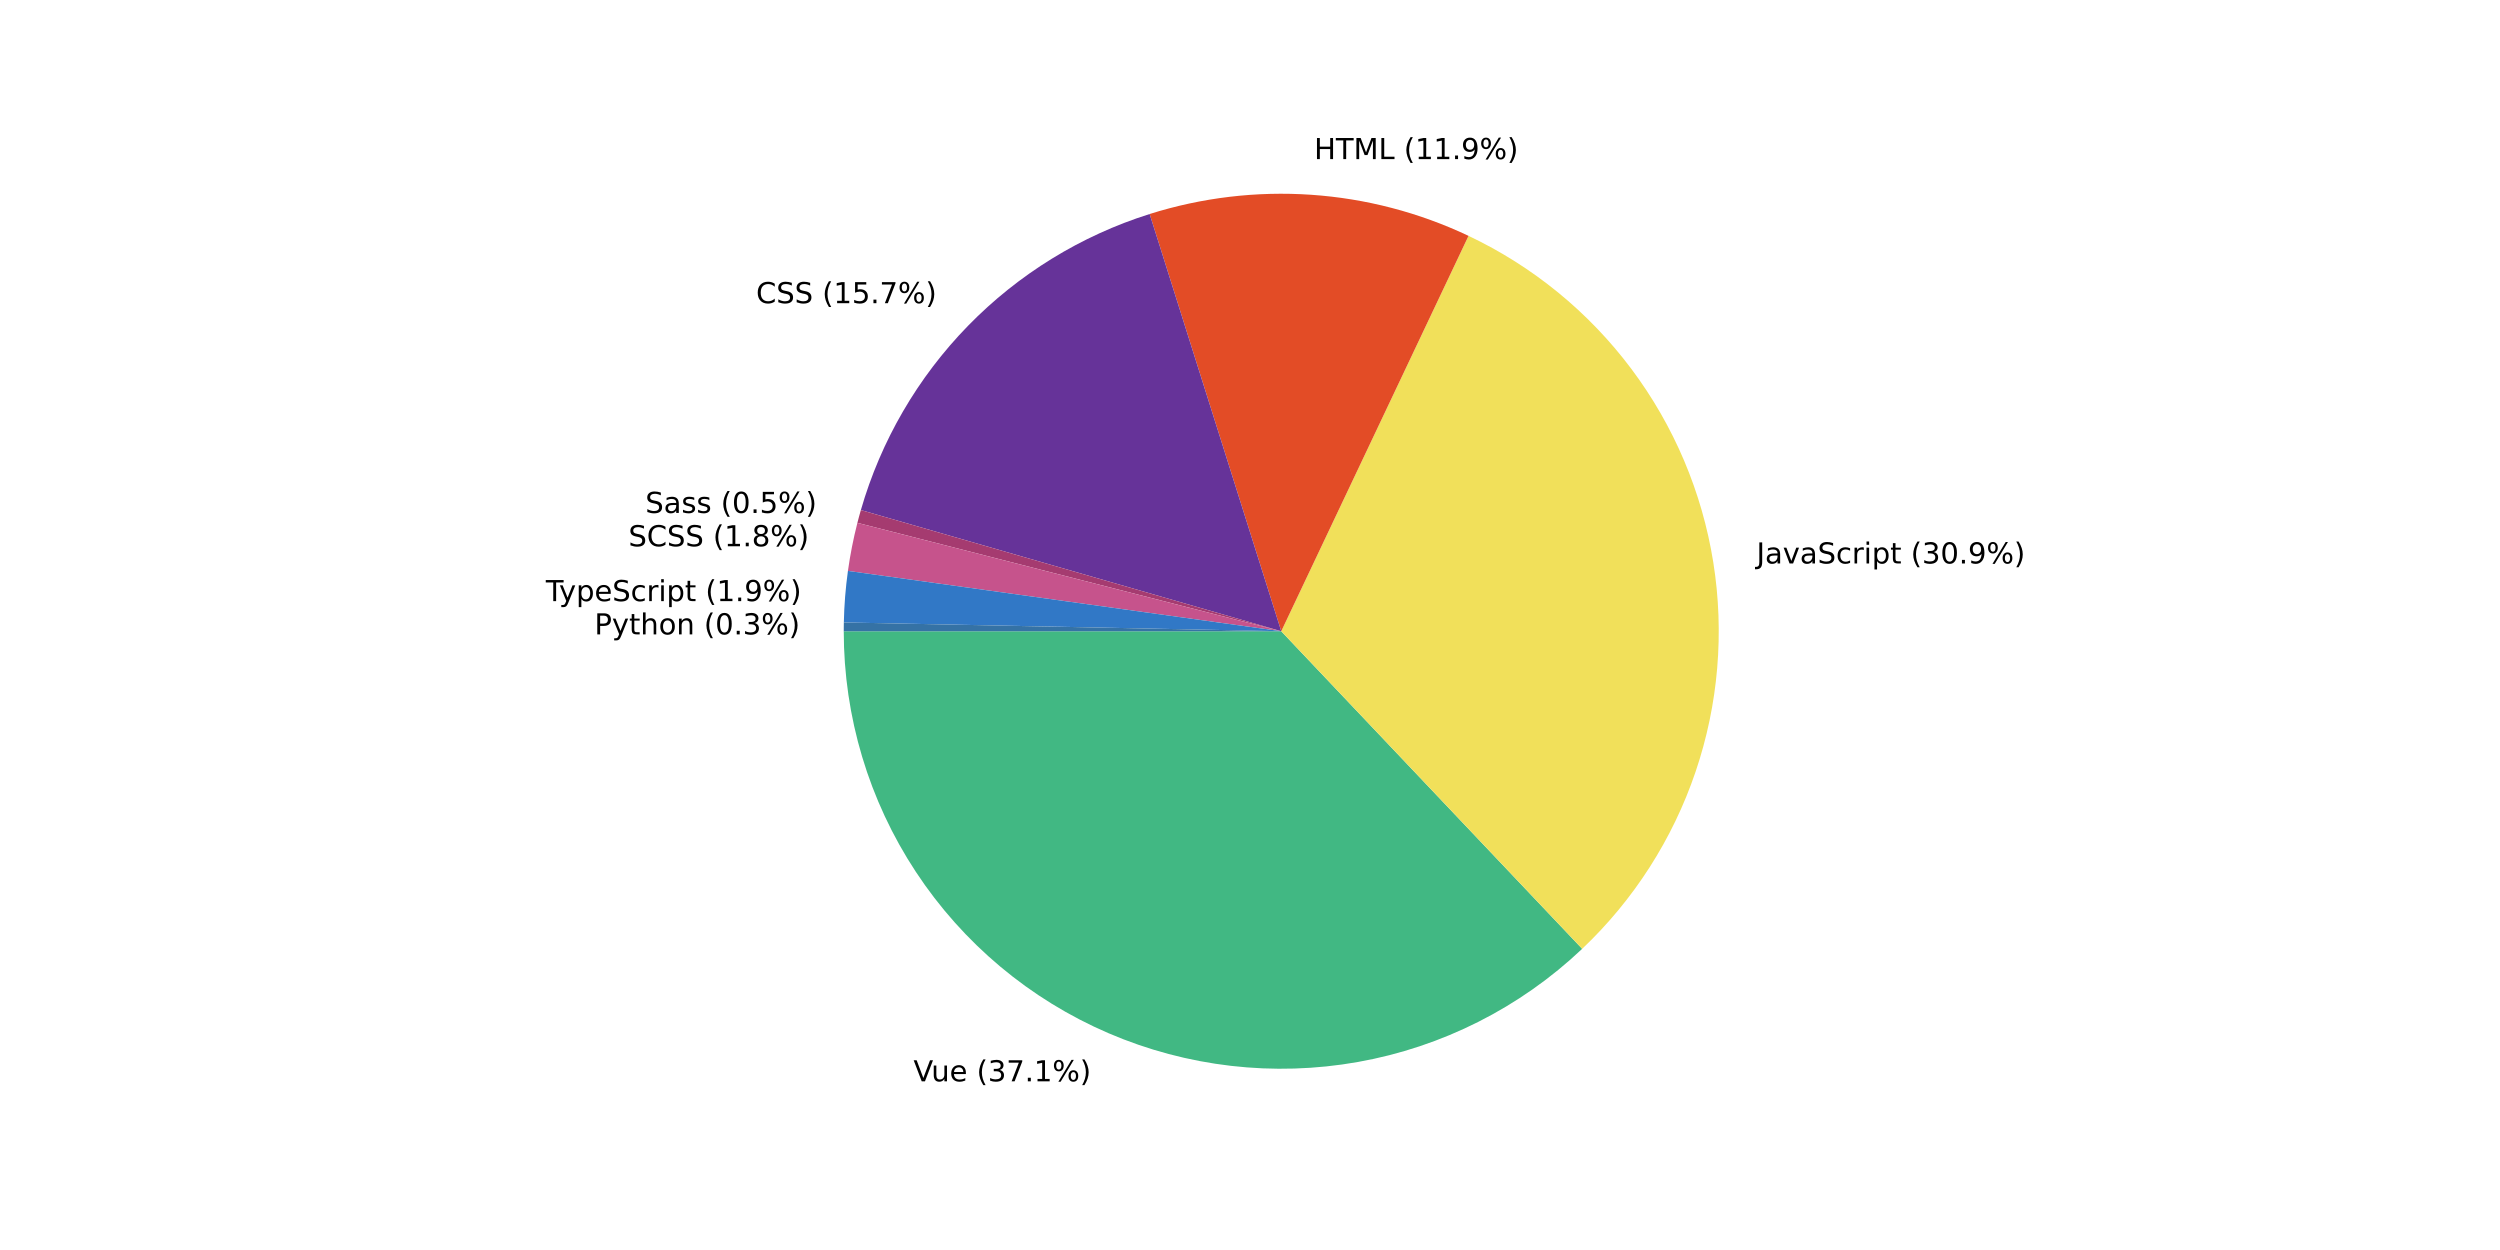
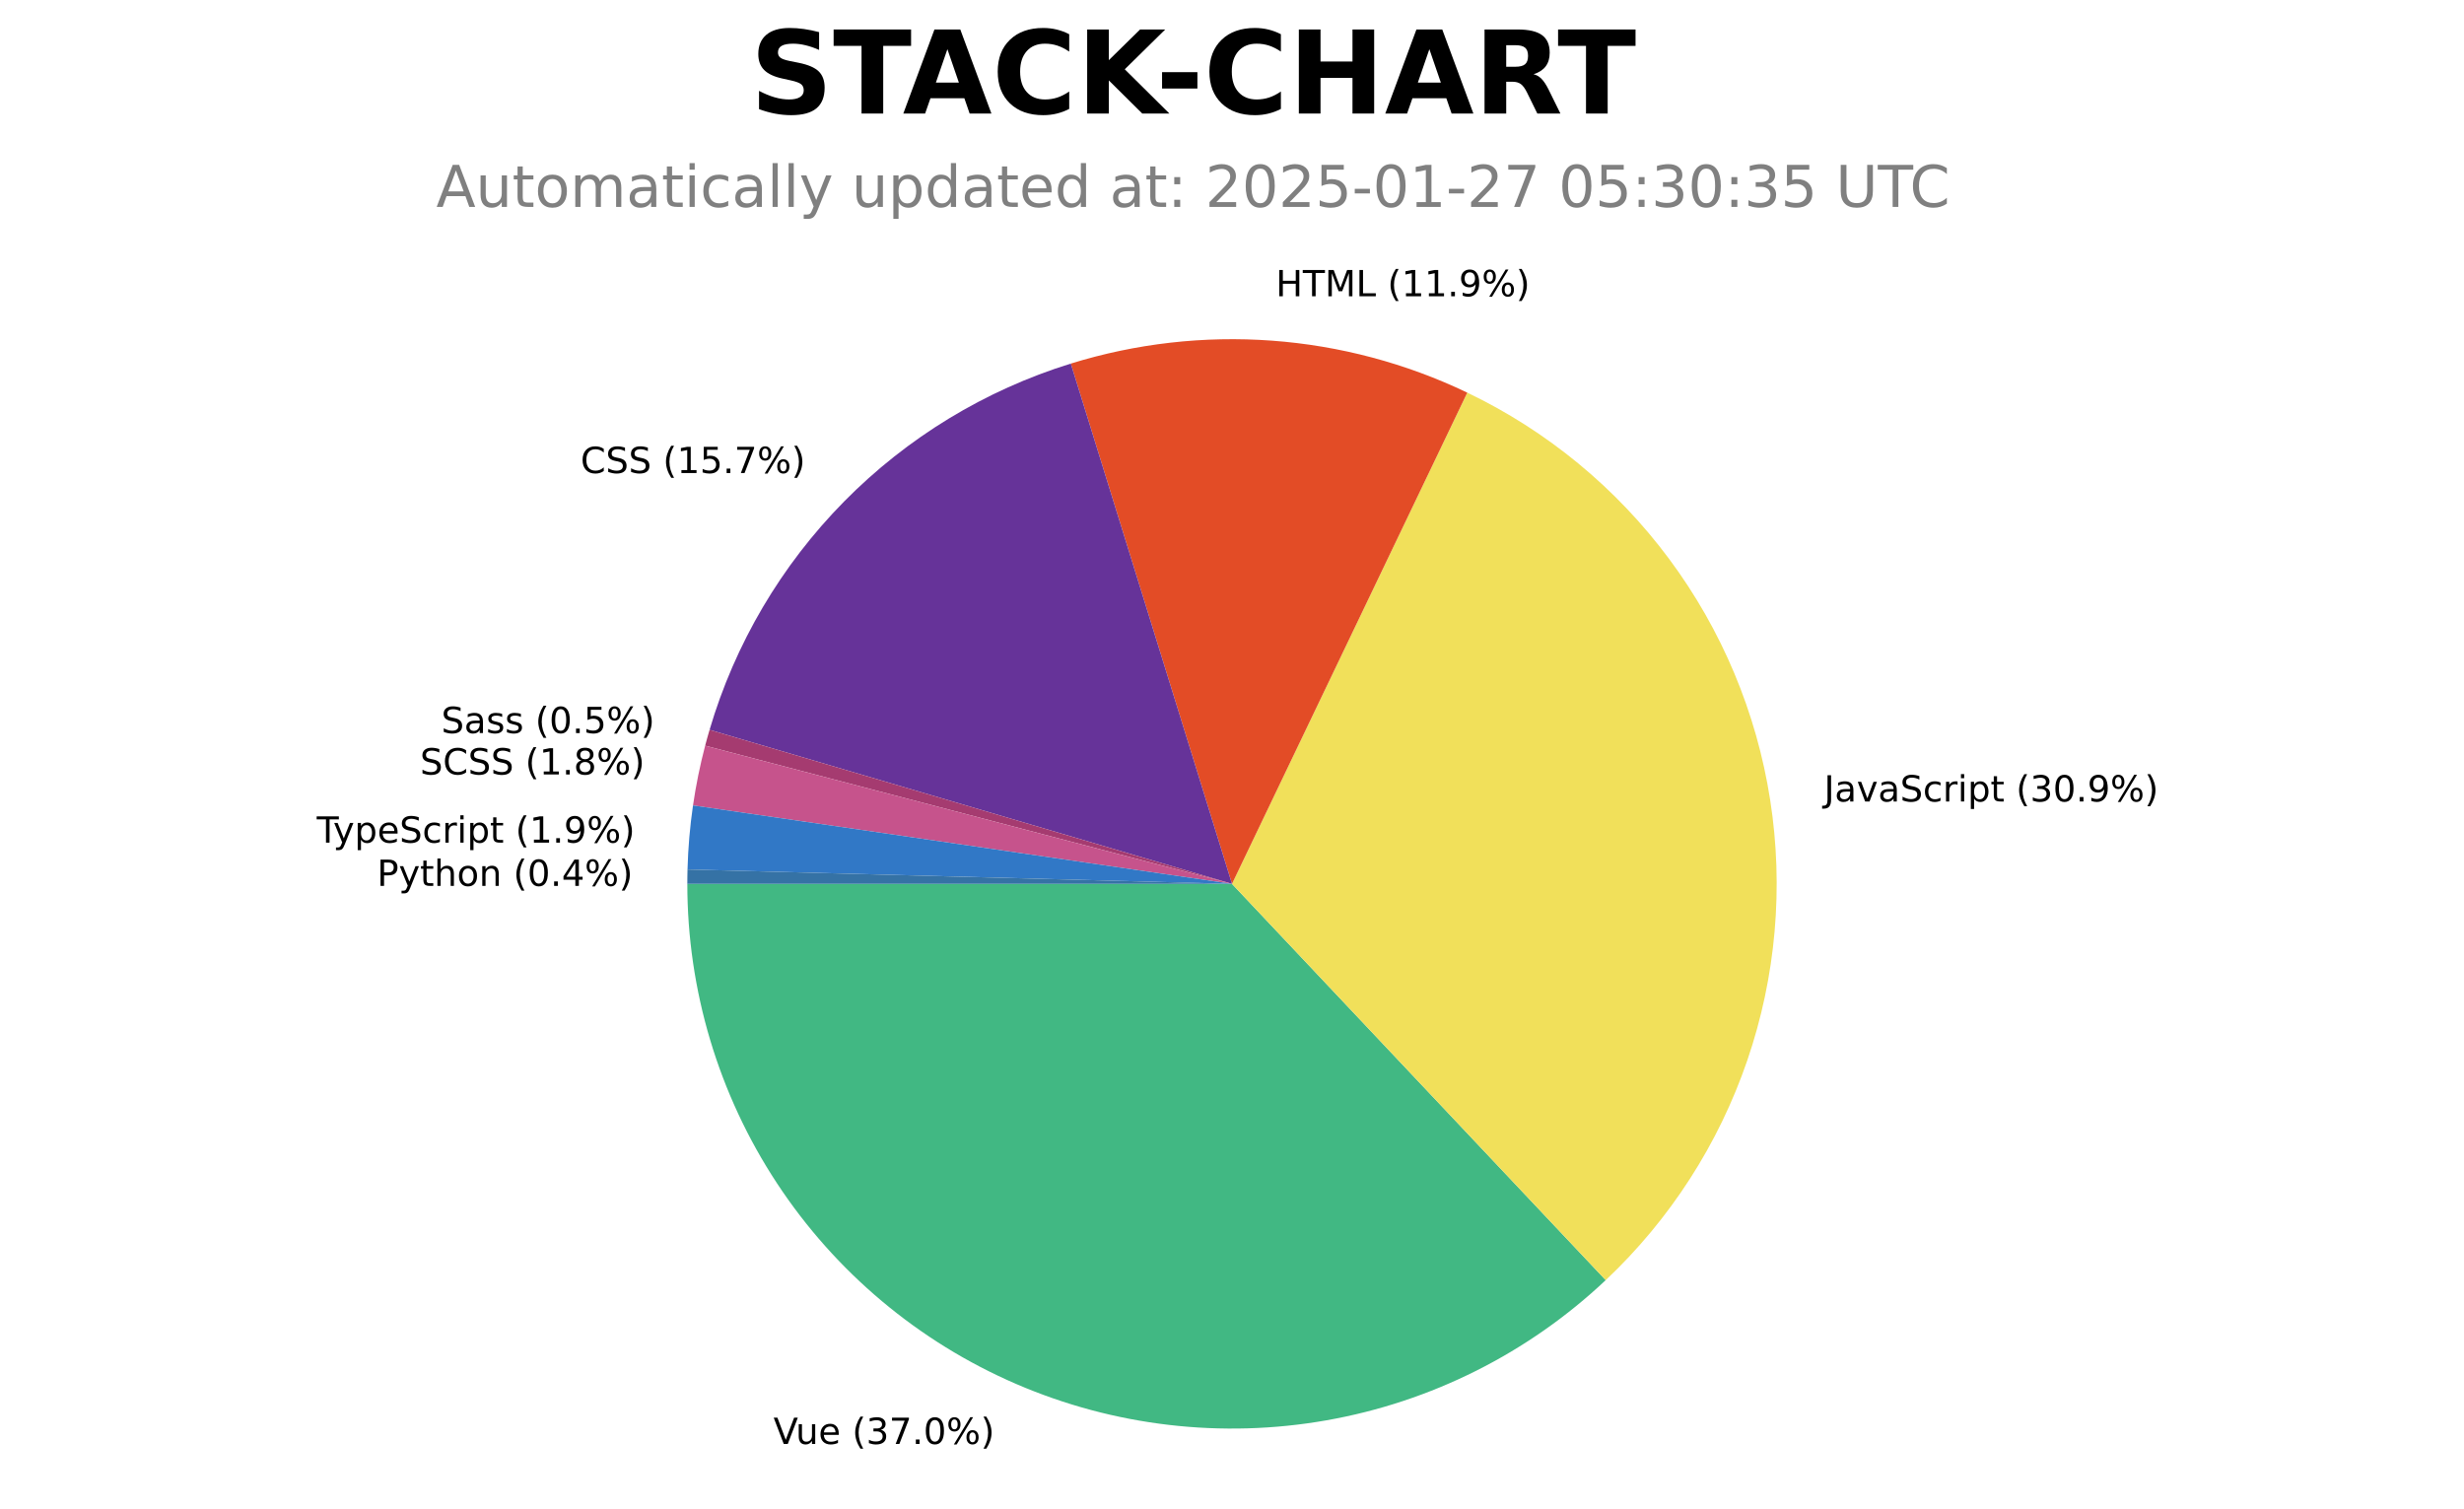
- <svg xmlns="http://www.w3.org/2000/svg" xmlns:xlink="http://www.w3.org/1999/xlink" width="864pt" height="432pt" viewBox="0 0 864 432" version="1.1">
+ <svg xmlns="http://www.w3.org/2000/svg" xmlns:xlink="http://www.w3.org/1999/xlink" width="684pt" height="418.875pt" viewBox="0 0 684 418.875" version="1.1">
  <defs>
    <style type="text/css">*{stroke-linejoin: round; stroke-linecap: butt}</style>
  </defs>
  <g id="figure_1">
    <g id="patch_1">
-       <path d="M 0 432  L 864 432  L 864 0  L 0 0  z " style="fill: #ffffff" />
+       <path d="M 0 418.875  L 684 418.875  L 684 0  L 0 0  z " style="fill: #ffffff" />
    </g>
    <g id="axes_1">
      <g id="patch_2">
-         <path d="M 291.6 218.16  C 291.6 247.715 300.265 276.631 316.52 301.315  C 332.774 325.999 355.914 345.384 383.065 357.06  C 410.215 368.736 440.202 372.2 469.3 367.02  C 498.397 361.84 525.347 348.241 546.8 327.912  L 442.8 218.16  z " style="fill: #41b883" />
+         <path d="M 190.8 245.355  C 190.8 274.88 199.448 303.768 215.671 328.436  C 231.893 353.104 254.992 372.488 282.101 384.184  C 309.209 395.881 339.16 399.385 368.236 394.262  C 397.313 389.139 424.262 375.61 445.741 355.352  L 342 245.355  z " style="fill: #41b883" />
      </g>
      <g id="patch_3">
-         <path d="M 546.8 327.912  C 564.637 311.01 578.087 290.012 585.983 266.742  C 593.878 243.473 595.983 218.625 592.115 194.359  C 588.247 170.092 578.521 147.131 563.782 127.469  C 549.043 107.807 529.731 92.032 507.523 81.513  L 442.8 218.16  z " style="fill: #f1e05a" />
+         <path d="M 445.741 355.352  C 463.599 338.51 477.09 317.569 485.044 294.346  C 492.997 271.122 495.177 246.308 491.394 222.053  C 487.611 197.799 477.977 174.827 463.329 155.129  C 448.681 135.431 429.453 119.593 407.314 108.99  L 342 245.355  z " style="fill: #f1e05a" />
      </g>
      <g id="patch_4">
-         <path d="M 507.523 81.513  C 490.44 73.422 471.991 68.605 453.133 67.313  C 434.275 66.022 415.341 68.278 397.314 73.964  L 442.8 218.16  z " style="fill: #e34c26" />
+         <path d="M 407.314 108.99  C 390.284 100.833 371.875 95.938 353.043 94.559  C 334.211 93.18 315.285 95.341 297.249 100.929  L 342 245.355  z " style="fill: #e34c26" />
      </g>
      <g id="patch_5">
-         <path d="M 397.314 73.964  C 373.534 81.465 351.974 94.735 334.563 112.585  C 317.151 130.435 304.423 152.319 297.516 176.279  L 442.8 218.16  z " style="fill: #663399" />
+         <path d="M 297.249 100.929  C 273.454 108.302 251.847 121.442 234.354 139.177  C 216.861 156.912 204.019 178.697 196.974 202.591  L 342 245.355  z " style="fill: #663399" />
      </g>
      <g id="patch_6">
-         <path d="M 297.516 176.279  C 297.305 177.012 297.099 177.748 296.898 178.484  C 296.698 179.221 296.503 179.959 296.314 180.699  L 442.8 218.16  z " style="fill: #a53b70" />
+         <path d="M 196.974 202.591  C 196.758 203.322 196.548 204.055 196.343 204.79  C 196.138 205.525 195.939 206.261 195.746 206.998  L 342 245.355  z " style="fill: #a53b70" />
      </g>
      <g id="patch_7">
-         <path d="M 296.314 180.699  C 295.615 183.434 294.992 186.188 294.447 188.958  C 293.901 191.728 293.434 194.513 293.044 197.309  L 442.8 218.16  z " style="fill: #c6538c" />
+         <path d="M 195.746 206.998  C 195.03 209.727 194.391 212.474 193.83 215.238  C 193.268 218.002 192.784 220.781 192.377 223.572  L 342 245.355  z " style="fill: #c6538c" />
      </g>
      <g id="patch_8">
-         <path d="M 293.044 197.309  C 292.634 200.26 292.31 203.223 292.074 206.193  C 291.838 209.164 291.69 212.14 291.63 215.119  L 442.8 218.16  z " style="fill: #3178c6" />
+         <path d="M 192.377 223.572  C 191.948 226.517 191.607 229.475 191.352 232.44  C 191.098 235.406 190.932 238.379 190.853 241.354  L 342 245.355  z " style="fill: #3178c6" />
      </g>
      <g id="patch_9">
-         <path d="M 291.63 215.119  C 291.62 215.626 291.613 216.133 291.608 216.64  C 291.602 217.147 291.6 217.654 291.6 218.16  L 442.8 218.16  z " style="fill: #3572a5" />
+         <path d="M 190.853 241.354  C 190.835 242.021 190.822 242.688 190.813 243.355  C 190.804 244.022 190.8 244.688 190.8 245.355  L 342 245.355  z " style="fill: #3572a5" />
      </g>
      <g id="matplotlib.axis_1" />
      <g id="matplotlib.axis_2" />
      <g id="text_1">
-         <g transform="translate(315.6863 373.7094) scale(0.1 -0.1)">
+         <g transform="translate(214.7059 400.8267) scale(0.1 -0.1)">
          <defs>
            <path id="DejaVuSans-56" d="M 1831 0  L 50 4666  L 709 4666  L 2188 738  L 3669 4666  L 4325 4666  L 2547 0  L 1831 0  z " transform="scale(0.015625)" />
            <path id="DejaVuSans-75" d="M 544 1381  L 544 3500  L 1119 3500  L 1119 1403  Q 1119 906 1312 657  Q 1506 409 1894 409  Q 2359 409 2629 706  Q 2900 1003 2900 1516  L 2900 3500  L 3475 3500  L 3475 0  L 2900 0  L 2900 538  Q 2691 219 2414 64  Q 2138 -91 1772 -91  Q 1169 -91 856 284  Q 544 659 544 1381  z M 1991 3584  L 1991 3584  z " transform="scale(0.015625)" />
            <path id="DejaVuSans-65" d="M 3597 1894  L 3597 1613  L 953 1613  Q 991 1019 1311 708  Q 1631 397 2203 397  Q 2534 397 2845 478  Q 3156 559 3463 722  L 3463 178  Q 3153 47 2828 -22  Q 2503 -91 2169 -91  Q 1331 -91 842 396  Q 353 884 353 1716  Q 353 2575 817 3079  Q 1281 3584 2069 3584  Q 2775 3584 3186 3129  Q 3597 2675 3597 1894  z M 3022 2063  Q 3016 2534 2758 2815  Q 2500 3097 2075 3097  Q 1594 3097 1305 2825  Q 1016 2553 972 2059  L 3022 2063  z " transform="scale(0.015625)" />
            <path id="DejaVuSans-20" transform="scale(0.015625)" />
            <path id="DejaVuSans-28" d="M 1984 4856  Q 1566 4138 1362 3434  Q 1159 2731 1159 2009  Q 1159 1288 1364 580  Q 1569 -128 1984 -844  L 1484 -844  Q 1016 -109 783 600  Q 550 1309 550 2009  Q 550 2706 781 3412  Q 1013 4119 1484 4856  L 1984 4856  z " transform="scale(0.015625)" />
            <path id="DejaVuSans-33" d="M 2597 2516  Q 3050 2419 3304 2112  Q 3559 1806 3559 1356  Q 3559 666 3084 287  Q 2609 -91 1734 -91  Q 1441 -91 1130 -33  Q 819 25 488 141  L 488 750  Q 750 597 1062 519  Q 1375 441 1716 441  Q 2309 441 2620 675  Q 2931 909 2931 1356  Q 2931 1769 2642 2001  Q 2353 2234 1838 2234  L 1294 2234  L 1294 2753  L 1863 2753  Q 2328 2753 2575 2939  Q 2822 3125 2822 3475  Q 2822 3834 2567 4026  Q 2313 4219 1838 4219  Q 1578 4219 1281 4162  Q 984 4106 628 3988  L 628 4550  Q 988 4650 1302 4700  Q 1616 4750 1894 4750  Q 2613 4750 3031 4423  Q 3450 4097 3450 3541  Q 3450 3153 3228 2886  Q 3006 2619 2597 2516  z " transform="scale(0.015625)" />
            <path id="DejaVuSans-37" d="M 525 4666  L 3525 4666  L 3525 4397  L 1831 0  L 1172 0  L 2766 4134  L 525 4134  L 525 4666  z " transform="scale(0.015625)" />
            <path id="DejaVuSans-2e" d="M 684 794  L 1344 794  L 1344 0  L 684 0  L 684 794  z " transform="scale(0.015625)" />
-             <path id="DejaVuSans-31" d="M 794 531  L 1825 531  L 1825 4091  L 703 3866  L 703 4441  L 1819 4666  L 2450 4666  L 2450 531  L 3481 531  L 3481 0  L 794 0  L 794 531  z " transform="scale(0.015625)" />
+             <path id="DejaVuSans-30" d="M 2034 4250  Q 1547 4250 1301 3770  Q 1056 3291 1056 2328  Q 1056 1369 1301 889  Q 1547 409 2034 409  Q 2525 409 2770 889  Q 3016 1369 3016 2328  Q 3016 3291 2770 3770  Q 2525 4250 2034 4250  z M 2034 4750  Q 2819 4750 3233 4129  Q 3647 3509 3647 2328  Q 3647 1150 3233 529  Q 2819 -91 2034 -91  Q 1250 -91 836 529  Q 422 1150 422 2328  Q 422 3509 836 4129  Q 1250 4750 2034 4750  z " transform="scale(0.015625)" />
            <path id="DejaVuSans-25" d="M 4653 2053  Q 4381 2053 4226 1822  Q 4072 1591 4072 1178  Q 4072 772 4226 539  Q 4381 306 4653 306  Q 4919 306 5073 539  Q 5228 772 5228 1178  Q 5228 1588 5073 1820  Q 4919 2053 4653 2053  z M 4653 2450  Q 5147 2450 5437 2106  Q 5728 1763 5728 1178  Q 5728 594 5436 251  Q 5144 -91 4653 -91  Q 4153 -91 3862 251  Q 3572 594 3572 1178  Q 3572 1766 3864 2108  Q 4156 2450 4653 2450  z M 1428 4353  Q 1159 4353 1004 4120  Q 850 3888 850 3481  Q 850 3069 1003 2837  Q 1156 2606 1428 2606  Q 1700 2606 1854 2837  Q 2009 3069 2009 3481  Q 2009 3884 1853 4118  Q 1697 4353 1428 4353  z M 4250 4750  L 4750 4750  L 1831 -91  L 1331 -91  L 4250 4750  z M 1428 4750  Q 1922 4750 2215 4408  Q 2509 4066 2509 3481  Q 2509 2891 2217 2550  Q 1925 2209 1428 2209  Q 931 2209 642 2551  Q 353 2894 353 3481  Q 353 4063 643 4406  Q 934 4750 1428 4750  z " transform="scale(0.015625)" />
            <path id="DejaVuSans-29" d="M 513 4856  L 1013 4856  Q 1481 4119 1714 3412  Q 1947 2706 1947 2009  Q 1947 1309 1714 600  Q 1481 -109 1013 -844  L 513 -844  Q 928 -128 1133 580  Q 1338 1288 1338 2009  Q 1338 2731 1133 3434  Q 928 4138 513 4856  z " transform="scale(0.015625)" />
          </defs>
          <use xlink:href="#DejaVuSans-56" />
          <use xlink:href="#DejaVuSans-75" transform="translate(61.6582 0)" />
          <use xlink:href="#DejaVuSans-65" transform="translate(125.0371 0)" />
          <use xlink:href="#DejaVuSans-20" transform="translate(186.5605 0)" />
          <use xlink:href="#DejaVuSans-28" transform="translate(218.3477 0)" />
          <use xlink:href="#DejaVuSans-33" transform="translate(257.3613 0)" />
          <use xlink:href="#DejaVuSans-37" transform="translate(320.9844 0)" />
          <use xlink:href="#DejaVuSans-2e" transform="translate(384.6074 0)" />
-           <use xlink:href="#DejaVuSans-31" transform="translate(416.3945 0)" />
+           <use xlink:href="#DejaVuSans-30" transform="translate(416.3945 0)" />
          <use xlink:href="#DejaVuSans-25" transform="translate(480.0176 0)" />
          <use xlink:href="#DejaVuSans-29" transform="translate(575.0371 0)" />
        </g>
      </g>
      <g id="text_2">
-         <g transform="translate(607.0467 194.7379) scale(0.1 -0.1)">
+         <g transform="translate(506.3333 222.4824) scale(0.1 -0.1)">
          <defs>
            <path id="DejaVuSans-4a" d="M 628 4666  L 1259 4666  L 1259 325  Q 1259 -519 939 -900  Q 619 -1281 -91 -1281  L -331 -1281  L -331 -750  L -134 -750  Q 284 -750 456 -515  Q 628 -281 628 325  L 628 4666  z " transform="scale(0.015625)" />
            <path id="DejaVuSans-61" d="M 2194 1759  Q 1497 1759 1228 1600  Q 959 1441 959 1056  Q 959 750 1161 570  Q 1363 391 1709 391  Q 2188 391 2477 730  Q 2766 1069 2766 1631  L 2766 1759  L 2194 1759  z M 3341 1997  L 3341 0  L 2766 0  L 2766 531  Q 2569 213 2275 61  Q 1981 -91 1556 -91  Q 1019 -91 701 211  Q 384 513 384 1019  Q 384 1609 779 1909  Q 1175 2209 1959 2209  L 2766 2209  L 2766 2266  Q 2766 2663 2505 2880  Q 2244 3097 1772 3097  Q 1472 3097 1187 3025  Q 903 2953 641 2809  L 641 3341  Q 956 3463 1253 3523  Q 1550 3584 1831 3584  Q 2591 3584 2966 3190  Q 3341 2797 3341 1997  z " transform="scale(0.015625)" />
            <path id="DejaVuSans-76" d="M 191 3500  L 800 3500  L 1894 563  L 2988 3500  L 3597 3500  L 2284 0  L 1503 0  L 191 3500  z " transform="scale(0.015625)" />
            <path id="DejaVuSans-53" d="M 3425 4513  L 3425 3897  Q 3066 4069 2747 4153  Q 2428 4238 2131 4238  Q 1616 4238 1336 4038  Q 1056 3838 1056 3469  Q 1056 3159 1242 3001  Q 1428 2844 1947 2747  L 2328 2669  Q 3034 2534 3370 2195  Q 3706 1856 3706 1288  Q 3706 609 3251 259  Q 2797 -91 1919 -91  Q 1588 -91 1214 -16  Q 841 59 441 206  L 441 856  Q 825 641 1194 531  Q 1563 422 1919 422  Q 2459 422 2753 634  Q 3047 847 3047 1241  Q 3047 1584 2836 1778  Q 2625 1972 2144 2069  L 1759 2144  Q 1053 2284 737 2584  Q 422 2884 422 3419  Q 422 4038 858 4394  Q 1294 4750 2059 4750  Q 2388 4750 2728 4690  Q 3069 4631 3425 4513  z " transform="scale(0.015625)" />
            <path id="DejaVuSans-63" d="M 3122 3366  L 3122 2828  Q 2878 2963 2633 3030  Q 2388 3097 2138 3097  Q 1578 3097 1268 2742  Q 959 2388 959 1747  Q 959 1106 1268 751  Q 1578 397 2138 397  Q 2388 397 2633 464  Q 2878 531 3122 666  L 3122 134  Q 2881 22 2623 -34  Q 2366 -91 2075 -91  Q 1284 -91 818 406  Q 353 903 353 1747  Q 353 2603 823 3093  Q 1294 3584 2113 3584  Q 2378 3584 2631 3529  Q 2884 3475 3122 3366  z " transform="scale(0.015625)" />
            <path id="DejaVuSans-72" d="M 2631 2963  Q 2534 3019 2420 3045  Q 2306 3072 2169 3072  Q 1681 3072 1420 2755  Q 1159 2438 1159 1844  L 1159 0  L 581 0  L 581 3500  L 1159 3500  L 1159 2956  Q 1341 3275 1631 3429  Q 1922 3584 2338 3584  Q 2397 3584 2469 3576  Q 2541 3569 2628 3553  L 2631 2963  z " transform="scale(0.015625)" />
            <path id="DejaVuSans-69" d="M 603 3500  L 1178 3500  L 1178 0  L 603 0  L 603 3500  z M 603 4863  L 1178 4863  L 1178 4134  L 603 4134  L 603 4863  z " transform="scale(0.015625)" />
            <path id="DejaVuSans-70" d="M 1159 525  L 1159 -1331  L 581 -1331  L 581 3500  L 1159 3500  L 1159 2969  Q 1341 3281 1617 3432  Q 1894 3584 2278 3584  Q 2916 3584 3314 3078  Q 3713 2572 3713 1747  Q 3713 922 3314 415  Q 2916 -91 2278 -91  Q 1894 -91 1617 61  Q 1341 213 1159 525  z M 3116 1747  Q 3116 2381 2855 2742  Q 2594 3103 2138 3103  Q 1681 3103 1420 2742  Q 1159 2381 1159 1747  Q 1159 1113 1420 752  Q 1681 391 2138 391  Q 2594 391 2855 752  Q 3116 1113 3116 1747  z " transform="scale(0.015625)" />
            <path id="DejaVuSans-74" d="M 1172 4494  L 1172 3500  L 2356 3500  L 2356 3053  L 1172 3053  L 1172 1153  Q 1172 725 1289 603  Q 1406 481 1766 481  L 2356 481  L 2356 0  L 1766 0  Q 1100 0 847 248  Q 594 497 594 1153  L 594 3053  L 172 3053  L 172 3500  L 594 3500  L 594 4494  L 1172 4494  z " transform="scale(0.015625)" />
-             <path id="DejaVuSans-30" d="M 2034 4250  Q 1547 4250 1301 3770  Q 1056 3291 1056 2328  Q 1056 1369 1301 889  Q 1547 409 2034 409  Q 2525 409 2770 889  Q 3016 1369 3016 2328  Q 3016 3291 2770 3770  Q 2525 4250 2034 4250  z M 2034 4750  Q 2819 4750 3233 4129  Q 3647 3509 3647 2328  Q 3647 1150 3233 529  Q 2819 -91 2034 -91  Q 1250 -91 836 529  Q 422 1150 422 2328  Q 422 3509 836 4129  Q 1250 4750 2034 4750  z " transform="scale(0.015625)" />
            <path id="DejaVuSans-39" d="M 703 97  L 703 672  Q 941 559 1184 500  Q 1428 441 1663 441  Q 2288 441 2617 861  Q 2947 1281 2994 2138  Q 2813 1869 2534 1725  Q 2256 1581 1919 1581  Q 1219 1581 811 2004  Q 403 2428 403 3163  Q 403 3881 828 4315  Q 1253 4750 1959 4750  Q 2769 4750 3195 4129  Q 3622 3509 3622 2328  Q 3622 1225 3098 567  Q 2575 -91 1691 -91  Q 1453 -91 1209 -44  Q 966 3 703 97  z M 1959 2075  Q 2384 2075 2632 2365  Q 2881 2656 2881 3163  Q 2881 3666 2632 3958  Q 2384 4250 1959 4250  Q 1534 4250 1286 3958  Q 1038 3666 1038 3163  Q 1038 2656 1286 2365  Q 1534 2075 1959 2075  z " transform="scale(0.015625)" />
          </defs>
          <use xlink:href="#DejaVuSans-4a" />
          <use xlink:href="#DejaVuSans-61" transform="translate(29.49219 0)" />
          <use xlink:href="#DejaVuSans-76" transform="translate(90.77148 0)" />
          <use xlink:href="#DejaVuSans-61" transform="translate(149.9512 0)" />
          <use xlink:href="#DejaVuSans-53" transform="translate(211.2305 0)" />
          <use xlink:href="#DejaVuSans-63" transform="translate(274.707 0)" />
          <use xlink:href="#DejaVuSans-72" transform="translate(329.6875 0)" />
          <use xlink:href="#DejaVuSans-69" transform="translate(370.8008 0)" />
          <use xlink:href="#DejaVuSans-70" transform="translate(398.584 0)" />
          <use xlink:href="#DejaVuSans-74" transform="translate(462.0605 0)" />
          <use xlink:href="#DejaVuSans-20" transform="translate(501.2695 0)" />
          <use xlink:href="#DejaVuSans-28" transform="translate(533.0566 0)" />
          <use xlink:href="#DejaVuSans-33" transform="translate(572.0703 0)" />
          <use xlink:href="#DejaVuSans-30" transform="translate(635.6934 0)" />
          <use xlink:href="#DejaVuSans-2e" transform="translate(699.3164 0)" />
          <use xlink:href="#DejaVuSans-39" transform="translate(731.1035 0)" />
          <use xlink:href="#DejaVuSans-25" transform="translate(794.7266 0)" />
          <use xlink:href="#DejaVuSans-29" transform="translate(889.7461 0)" />
        </g>
      </g>
      <g id="text_3">
-         <g transform="translate(454.166 54.98816) scale(0.1 -0.1)">
+         <g transform="translate(354.1471 82.23851) scale(0.1 -0.1)">
          <defs>
            <path id="DejaVuSans-48" d="M 628 4666  L 1259 4666  L 1259 2753  L 3553 2753  L 3553 4666  L 4184 4666  L 4184 0  L 3553 0  L 3553 2222  L 1259 2222  L 1259 0  L 628 0  L 628 4666  z " transform="scale(0.015625)" />
            <path id="DejaVuSans-54" d="M -19 4666  L 3928 4666  L 3928 4134  L 2272 4134  L 2272 0  L 1638 0  L 1638 4134  L -19 4134  L -19 4666  z " transform="scale(0.015625)" />
            <path id="DejaVuSans-4d" d="M 628 4666  L 1569 4666  L 2759 1491  L 3956 4666  L 4897 4666  L 4897 0  L 4281 0  L 4281 4097  L 3078 897  L 2444 897  L 1241 4097  L 1241 0  L 628 0  L 628 4666  z " transform="scale(0.015625)" />
            <path id="DejaVuSans-4c" d="M 628 4666  L 1259 4666  L 1259 531  L 3531 531  L 3531 0  L 628 0  L 628 4666  z " transform="scale(0.015625)" />
+             <path id="DejaVuSans-31" d="M 794 531  L 1825 531  L 1825 4091  L 703 3866  L 703 4441  L 1819 4666  L 2450 4666  L 2450 531  L 3481 531  L 3481 0  L 794 0  L 794 531  z " transform="scale(0.015625)" />
          </defs>
          <use xlink:href="#DejaVuSans-48" />
          <use xlink:href="#DejaVuSans-54" transform="translate(75.19531 0)" />
          <use xlink:href="#DejaVuSans-4d" transform="translate(136.2793 0)" />
          <use xlink:href="#DejaVuSans-4c" transform="translate(222.5586 0)" />
          <use xlink:href="#DejaVuSans-20" transform="translate(278.2715 0)" />
          <use xlink:href="#DejaVuSans-28" transform="translate(310.0586 0)" />
          <use xlink:href="#DejaVuSans-31" transform="translate(349.0723 0)" />
          <use xlink:href="#DejaVuSans-31" transform="translate(412.6953 0)" />
          <use xlink:href="#DejaVuSans-2e" transform="translate(476.3184 0)" />
          <use xlink:href="#DejaVuSans-39" transform="translate(508.1055 0)" />
          <use xlink:href="#DejaVuSans-25" transform="translate(571.7285 0)" />
          <use xlink:href="#DejaVuSans-29" transform="translate(666.748 0)" />
        </g>
      </g>
      <g id="text_4">
-         <g transform="translate(261.3106 104.7868) scale(0.1 -0.1)">
+         <g transform="translate(161.1613 131.3185) scale(0.1 -0.1)">
          <defs>
            <path id="DejaVuSans-43" d="M 4122 4306  L 4122 3641  Q 3803 3938 3442 4084  Q 3081 4231 2675 4231  Q 1875 4231 1450 3742  Q 1025 3253 1025 2328  Q 1025 1406 1450 917  Q 1875 428 2675 428  Q 3081 428 3442 575  Q 3803 722 4122 1019  L 4122 359  Q 3791 134 3420 21  Q 3050 -91 2638 -91  Q 1578 -91 968 557  Q 359 1206 359 2328  Q 359 3453 968 4101  Q 1578 4750 2638 4750  Q 3056 4750 3426 4639  Q 3797 4528 4122 4306  z " transform="scale(0.015625)" />
            <path id="DejaVuSans-35" d="M 691 4666  L 3169 4666  L 3169 4134  L 1269 4134  L 1269 2991  Q 1406 3038 1543 3061  Q 1681 3084 1819 3084  Q 2600 3084 3056 2656  Q 3513 2228 3513 1497  Q 3513 744 3044 326  Q 2575 -91 1722 -91  Q 1428 -91 1123 -41  Q 819 9 494 109  L 494 744  Q 775 591 1075 516  Q 1375 441 1709 441  Q 2250 441 2565 725  Q 2881 1009 2881 1497  Q 2881 1984 2565 2268  Q 2250 2553 1709 2553  Q 1456 2553 1204 2497  Q 953 2441 691 2322  L 691 4666  z " transform="scale(0.015625)" />
          </defs>
          <use xlink:href="#DejaVuSans-43" />
          <use xlink:href="#DejaVuSans-53" transform="translate(69.82422 0)" />
          <use xlink:href="#DejaVuSans-53" transform="translate(133.3008 0)" />
          <use xlink:href="#DejaVuSans-20" transform="translate(196.7773 0)" />
          <use xlink:href="#DejaVuSans-28" transform="translate(228.5645 0)" />
          <use xlink:href="#DejaVuSans-31" transform="translate(267.5781 0)" />
          <use xlink:href="#DejaVuSans-35" transform="translate(331.2012 0)" />
          <use xlink:href="#DejaVuSans-2e" transform="translate(394.8242 0)" />
          <use xlink:href="#DejaVuSans-37" transform="translate(426.6113 0)" />
          <use xlink:href="#DejaVuSans-25" transform="translate(490.2344 0)" />
          <use xlink:href="#DejaVuSans-29" transform="translate(585.2539 0)" />
        </g>
      </g>
      <g id="text_5">
-         <g transform="translate(223.0268 177.2762) scale(0.1 -0.1)">
+         <g transform="translate(122.4961 203.4928) scale(0.1 -0.1)">
          <defs>
            <path id="DejaVuSans-73" d="M 2834 3397  L 2834 2853  Q 2591 2978 2328 3040  Q 2066 3103 1784 3103  Q 1356 3103 1142 2972  Q 928 2841 928 2578  Q 928 2378 1081 2264  Q 1234 2150 1697 2047  L 1894 2003  Q 2506 1872 2764 1633  Q 3022 1394 3022 966  Q 3022 478 2636 193  Q 2250 -91 1575 -91  Q 1294 -91 989 -36  Q 684 19 347 128  L 347 722  Q 666 556 975 473  Q 1284 391 1588 391  Q 1994 391 2212 530  Q 2431 669 2431 922  Q 2431 1156 2273 1281  Q 2116 1406 1581 1522  L 1381 1569  Q 847 1681 609 1914  Q 372 2147 372 2553  Q 372 3047 722 3315  Q 1072 3584 1716 3584  Q 2034 3584 2315 3537  Q 2597 3491 2834 3397  z " transform="scale(0.015625)" />
          </defs>
          <use xlink:href="#DejaVuSans-53" />
          <use xlink:href="#DejaVuSans-61" transform="translate(63.47656 0)" />
          <use xlink:href="#DejaVuSans-73" transform="translate(124.7559 0)" />
          <use xlink:href="#DejaVuSans-73" transform="translate(176.8555 0)" />
          <use xlink:href="#DejaVuSans-20" transform="translate(228.9551 0)" />
          <use xlink:href="#DejaVuSans-28" transform="translate(260.7422 0)" />
          <use xlink:href="#DejaVuSans-30" transform="translate(299.7559 0)" />
          <use xlink:href="#DejaVuSans-2e" transform="translate(363.3789 0)" />
          <use xlink:href="#DejaVuSans-35" transform="translate(395.166 0)" />
          <use xlink:href="#DejaVuSans-25" transform="translate(458.7891 0)" />
          <use xlink:href="#DejaVuSans-29" transform="translate(553.8086 0)" />
        </g>
      </g>
      <g id="text_6">
-         <g transform="translate(217.1972 188.7974) scale(0.1 -0.1)">
+         <g transform="translate(116.5986 214.9856) scale(0.1 -0.1)">
          <defs>
            <path id="DejaVuSans-38" d="M 2034 2216  Q 1584 2216 1326 1975  Q 1069 1734 1069 1313  Q 1069 891 1326 650  Q 1584 409 2034 409  Q 2484 409 2743 651  Q 3003 894 3003 1313  Q 3003 1734 2745 1975  Q 2488 2216 2034 2216  z M 1403 2484  Q 997 2584 770 2862  Q 544 3141 544 3541  Q 544 4100 942 4425  Q 1341 4750 2034 4750  Q 2731 4750 3128 4425  Q 3525 4100 3525 3541  Q 3525 3141 3298 2862  Q 3072 2584 2669 2484  Q 3125 2378 3379 2068  Q 3634 1759 3634 1313  Q 3634 634 3220 271  Q 2806 -91 2034 -91  Q 1263 -91 848 271  Q 434 634 434 1313  Q 434 1759 690 2068  Q 947 2378 1403 2484  z M 1172 3481  Q 1172 3119 1398 2916  Q 1625 2713 2034 2713  Q 2441 2713 2670 2916  Q 2900 3119 2900 3481  Q 2900 3844 2670 4047  Q 2441 4250 2034 4250  Q 1625 4250 1398 4047  Q 1172 3844 1172 3481  z " transform="scale(0.015625)" />
          </defs>
          <use xlink:href="#DejaVuSans-53" />
          <use xlink:href="#DejaVuSans-43" transform="translate(63.47656 0)" />
          <use xlink:href="#DejaVuSans-53" transform="translate(133.3008 0)" />
          <use xlink:href="#DejaVuSans-53" transform="translate(196.7773 0)" />
          <use xlink:href="#DejaVuSans-20" transform="translate(260.2539 0)" />
          <use xlink:href="#DejaVuSans-28" transform="translate(292.041 0)" />
          <use xlink:href="#DejaVuSans-31" transform="translate(331.0547 0)" />
          <use xlink:href="#DejaVuSans-2e" transform="translate(394.6777 0)" />
          <use xlink:href="#DejaVuSans-38" transform="translate(426.4648 0)" />
          <use xlink:href="#DejaVuSans-25" transform="translate(490.0879 0)" />
          <use xlink:href="#DejaVuSans-29" transform="translate(585.1074 0)" />
        </g>
      </g>
      <g id="text_7">
-         <g transform="translate(188.6453 207.7561) scale(0.1 -0.1)">
+         <g transform="translate(87.9314 233.9084) scale(0.1 -0.1)">
          <defs>
            <path id="DejaVuSans-79" d="M 2059 -325  Q 1816 -950 1584 -1140  Q 1353 -1331 966 -1331  L 506 -1331  L 506 -850  L 844 -850  Q 1081 -850 1212 -737  Q 1344 -625 1503 -206  L 1606 56  L 191 3500  L 800 3500  L 1894 763  L 2988 3500  L 3597 3500  L 2059 -325  z " transform="scale(0.015625)" />
          </defs>
          <use xlink:href="#DejaVuSans-54" />
          <use xlink:href="#DejaVuSans-79" transform="translate(45.45898 0)" />
          <use xlink:href="#DejaVuSans-70" transform="translate(104.6387 0)" />
          <use xlink:href="#DejaVuSans-65" transform="translate(168.1152 0)" />
          <use xlink:href="#DejaVuSans-53" transform="translate(229.6387 0)" />
          <use xlink:href="#DejaVuSans-63" transform="translate(293.1152 0)" />
          <use xlink:href="#DejaVuSans-72" transform="translate(348.0957 0)" />
          <use xlink:href="#DejaVuSans-69" transform="translate(389.209 0)" />
          <use xlink:href="#DejaVuSans-70" transform="translate(416.9922 0)" />
          <use xlink:href="#DejaVuSans-74" transform="translate(480.4688 0)" />
          <use xlink:href="#DejaVuSans-20" transform="translate(519.6777 0)" />
          <use xlink:href="#DejaVuSans-28" transform="translate(551.4648 0)" />
          <use xlink:href="#DejaVuSans-31" transform="translate(590.4785 0)" />
          <use xlink:href="#DejaVuSans-2e" transform="translate(654.1016 0)" />
          <use xlink:href="#DejaVuSans-39" transform="translate(685.8887 0)" />
          <use xlink:href="#DejaVuSans-25" transform="translate(749.5117 0)" />
          <use xlink:href="#DejaVuSans-29" transform="translate(844.5312 0)" />
        </g>
      </g>
      <g id="text_8">
-         <g transform="translate(205.4398 219.2472) scale(0.1 -0.1)">
+         <g transform="translate(104.646 245.9139) scale(0.1 -0.1)">
          <defs>
            <path id="DejaVuSans-50" d="M 1259 4147  L 1259 2394  L 2053 2394  Q 2494 2394 2734 2622  Q 2975 2850 2975 3272  Q 2975 3691 2734 3919  Q 2494 4147 2053 4147  L 1259 4147  z M 628 4666  L 2053 4666  Q 2838 4666 3239 4311  Q 3641 3956 3641 3272  Q 3641 2581 3239 2228  Q 2838 1875 2053 1875  L 1259 1875  L 1259 0  L 628 0  L 628 4666  z " transform="scale(0.015625)" />
            <path id="DejaVuSans-68" d="M 3513 2113  L 3513 0  L 2938 0  L 2938 2094  Q 2938 2591 2744 2837  Q 2550 3084 2163 3084  Q 1697 3084 1428 2787  Q 1159 2491 1159 1978  L 1159 0  L 581 0  L 581 4863  L 1159 4863  L 1159 2956  Q 1366 3272 1645 3428  Q 1925 3584 2291 3584  Q 2894 3584 3203 3211  Q 3513 2838 3513 2113  z " transform="scale(0.015625)" />
            <path id="DejaVuSans-6f" d="M 1959 3097  Q 1497 3097 1228 2736  Q 959 2375 959 1747  Q 959 1119 1226 758  Q 1494 397 1959 397  Q 2419 397 2687 759  Q 2956 1122 2956 1747  Q 2956 2369 2687 2733  Q 2419 3097 1959 3097  z M 1959 3584  Q 2709 3584 3137 3096  Q 3566 2609 3566 1747  Q 3566 888 3137 398  Q 2709 -91 1959 -91  Q 1206 -91 779 398  Q 353 888 353 1747  Q 353 2609 779 3096  Q 1206 3584 1959 3584  z " transform="scale(0.015625)" />
            <path id="DejaVuSans-6e" d="M 3513 2113  L 3513 0  L 2938 0  L 2938 2094  Q 2938 2591 2744 2837  Q 2550 3084 2163 3084  Q 1697 3084 1428 2787  Q 1159 2491 1159 1978  L 1159 0  L 581 0  L 581 3500  L 1159 3500  L 1159 2956  Q 1366 3272 1645 3428  Q 1925 3584 2291 3584  Q 2894 3584 3203 3211  Q 3513 2838 3513 2113  z " transform="scale(0.015625)" />
+             <path id="DejaVuSans-34" d="M 2419 4116  L 825 1625  L 2419 1625  L 2419 4116  z M 2253 4666  L 3047 4666  L 3047 1625  L 3713 1625  L 3713 1100  L 3047 1100  L 3047 0  L 2419 0  L 2419 1100  L 313 1100  L 313 1709  L 2253 4666  z " transform="scale(0.015625)" />
          </defs>
          <use xlink:href="#DejaVuSans-50" />
          <use xlink:href="#DejaVuSans-79" transform="translate(60.30273 0)" />
          <use xlink:href="#DejaVuSans-74" transform="translate(119.4824 0)" />
          <use xlink:href="#DejaVuSans-68" transform="translate(158.6914 0)" />
          <use xlink:href="#DejaVuSans-6f" transform="translate(222.0703 0)" />
          <use xlink:href="#DejaVuSans-6e" transform="translate(283.252 0)" />
          <use xlink:href="#DejaVuSans-20" transform="translate(346.6309 0)" />
          <use xlink:href="#DejaVuSans-28" transform="translate(378.418 0)" />
          <use xlink:href="#DejaVuSans-30" transform="translate(417.4316 0)" />
          <use xlink:href="#DejaVuSans-2e" transform="translate(481.0547 0)" />
-           <use xlink:href="#DejaVuSans-33" transform="translate(512.8418 0)" />
+           <use xlink:href="#DejaVuSans-34" transform="translate(512.8418 0)" />
          <use xlink:href="#DejaVuSans-25" transform="translate(576.4648 0)" />
          <use xlink:href="#DejaVuSans-29" transform="translate(671.4844 0)" />
        </g>
+       </g>
+     </g>
+     <g id="text_9">
+       <g transform="translate(208.21 31.515) scale(0.32 -0.32)">
+         <defs>
+           <path id="DejaVuSans-Bold-53" d="M 3834 4519  L 3834 3531  Q 3450 3703 3084 3790  Q 2719 3878 2394 3878  Q 1963 3878 1756 3759  Q 1550 3641 1550 3391  Q 1550 3203 1689 3098  Q 1828 2994 2194 2919  L 2706 2816  Q 3484 2659 3812 2340  Q 4141 2022 4141 1434  Q 4141 663 3683 286  Q 3225 -91 2284 -91  Q 1841 -91 1394 -6  Q 947 78 500 244  L 500 1259  Q 947 1022 1364 901  Q 1781 781 2169 781  Q 2563 781 2772 912  Q 2981 1044 2981 1288  Q 2981 1506 2839 1625  Q 2697 1744 2272 1838  L 1806 1941  Q 1106 2091 782 2419  Q 459 2747 459 3303  Q 459 4000 909 4375  Q 1359 4750 2203 4750  Q 2588 4750 2994 4692  Q 3400 4634 3834 4519  z " transform="scale(0.015625)" />
+           <path id="DejaVuSans-Bold-54" d="M 31 4666  L 4331 4666  L 4331 3756  L 2784 3756  L 2784 0  L 1581 0  L 1581 3756  L 31 3756  L 31 4666  z " transform="scale(0.015625)" />
+           <path id="DejaVuSans-Bold-41" d="M 3419 850  L 1538 850  L 1241 0  L 31 0  L 1759 4666  L 3194 4666  L 4922 0  L 3713 0  L 3419 850  z M 1838 1716  L 3116 1716  L 2478 3572  L 1838 1716  z " transform="scale(0.015625)" />
+           <path id="DejaVuSans-Bold-43" d="M 4288 256  Q 3956 84 3597 -3  Q 3238 -91 2847 -91  Q 1681 -91 1000 561  Q 319 1213 319 2328  Q 319 3447 1000 4098  Q 1681 4750 2847 4750  Q 3238 4750 3597 4662  Q 3956 4575 4288 4403  L 4288 3438  Q 3953 3666 3628 3772  Q 3303 3878 2944 3878  Q 2300 3878 1931 3465  Q 1563 3053 1563 2328  Q 1563 1606 1931 1193  Q 2300 781 2944 781  Q 3303 781 3628 887  Q 3953 994 4288 1222  L 4288 256  z " transform="scale(0.015625)" />
+           <path id="DejaVuSans-Bold-4b" d="M 588 4666  L 1791 4666  L 1791 2963  L 3525 4666  L 4922 4666  L 2675 2456  L 5153 0  L 3647 0  L 1791 1838  L 1791 0  L 588 0  L 588 4666  z " transform="scale(0.015625)" />
+           <path id="DejaVuSans-Bold-2d" d="M 347 2297  L 2309 2297  L 2309 1388  L 347 1388  L 347 2297  z " transform="scale(0.015625)" />
+           <path id="DejaVuSans-Bold-48" d="M 588 4666  L 1791 4666  L 1791 2888  L 3566 2888  L 3566 4666  L 4769 4666  L 4769 0  L 3566 0  L 3566 1978  L 1791 1978  L 1791 0  L 588 0  L 588 4666  z " transform="scale(0.015625)" />
+           <path id="DejaVuSans-Bold-52" d="M 2297 2597  Q 2675 2597 2839 2737  Q 3003 2878 3003 3200  Q 3003 3519 2839 3656  Q 2675 3794 2297 3794  L 1791 3794  L 1791 2597  L 2297 2597  z M 1791 1766  L 1791 0  L 588 0  L 588 4666  L 2425 4666  Q 3347 4666 3776 4356  Q 4206 4047 4206 3378  Q 4206 2916 3982 2619  Q 3759 2322 3309 2181  Q 3556 2125 3751 1926  Q 3947 1728 4147 1325  L 4800 0  L 3519 0  L 2950 1159  Q 2778 1509 2601 1637  Q 2425 1766 2131 1766  L 1791 1766  z " transform="scale(0.015625)" />
+         </defs>
+         <use xlink:href="#DejaVuSans-Bold-53" />
+         <use xlink:href="#DejaVuSans-Bold-54" transform="translate(72.02148 0)" />
+         <use xlink:href="#DejaVuSans-Bold-41" transform="translate(132.4844 0)" />
+         <use xlink:href="#DejaVuSans-Bold-43" transform="translate(209.877 0)" />
+         <use xlink:href="#DejaVuSans-Bold-4b" transform="translate(283.2656 0)" />
+         <use xlink:href="#DejaVuSans-Bold-2d" transform="translate(352.0059 0)" />
+         <use xlink:href="#DejaVuSans-Bold-43" transform="translate(393.5098 0)" />
+         <use xlink:href="#DejaVuSans-Bold-48" transform="translate(466.8984 0)" />
+         <use xlink:href="#DejaVuSans-Bold-41" transform="translate(550.5898 0)" />
+         <use xlink:href="#DejaVuSans-Bold-52" transform="translate(627.9824 0)" />
+         <use xlink:href="#DejaVuSans-Bold-54" transform="translate(700.4844 0)" />
+       </g>
+     </g>
+     <g id="text_10">
+       <g style="fill: #808080" transform="translate(121.0975 57.435) scale(0.16 -0.16)">
+         <defs>
+           <path id="DejaVuSans-41" d="M 2188 4044  L 1331 1722  L 3047 1722  L 2188 4044  z M 1831 4666  L 2547 4666  L 4325 0  L 3669 0  L 3244 1197  L 1141 1197  L 716 0  L 50 0  L 1831 4666  z " transform="scale(0.015625)" />
+           <path id="DejaVuSans-6d" d="M 3328 2828  Q 3544 3216 3844 3400  Q 4144 3584 4550 3584  Q 5097 3584 5394 3201  Q 5691 2819 5691 2113  L 5691 0  L 5113 0  L 5113 2094  Q 5113 2597 4934 2840  Q 4756 3084 4391 3084  Q 3944 3084 3684 2787  Q 3425 2491 3425 1978  L 3425 0  L 2847 0  L 2847 2094  Q 2847 2600 2669 2842  Q 2491 3084 2119 3084  Q 1678 3084 1418 2786  Q 1159 2488 1159 1978  L 1159 0  L 581 0  L 581 3500  L 1159 3500  L 1159 2956  Q 1356 3278 1631 3431  Q 1906 3584 2284 3584  Q 2666 3584 2933 3390  Q 3200 3197 3328 2828  z " transform="scale(0.015625)" />
+           <path id="DejaVuSans-6c" d="M 603 4863  L 1178 4863  L 1178 0  L 603 0  L 603 4863  z " transform="scale(0.015625)" />
+           <path id="DejaVuSans-64" d="M 2906 2969  L 2906 4863  L 3481 4863  L 3481 0  L 2906 0  L 2906 525  Q 2725 213 2448 61  Q 2172 -91 1784 -91  Q 1150 -91 751 415  Q 353 922 353 1747  Q 353 2572 751 3078  Q 1150 3584 1784 3584  Q 2172 3584 2448 3432  Q 2725 3281 2906 2969  z M 947 1747  Q 947 1113 1208 752  Q 1469 391 1925 391  Q 2381 391 2643 752  Q 2906 1113 2906 1747  Q 2906 2381 2643 2742  Q 2381 3103 1925 3103  Q 1469 3103 1208 2742  Q 947 2381 947 1747  z " transform="scale(0.015625)" />
+           <path id="DejaVuSans-3a" d="M 750 794  L 1409 794  L 1409 0  L 750 0  L 750 794  z M 750 3309  L 1409 3309  L 1409 2516  L 750 2516  L 750 3309  z " transform="scale(0.015625)" />
+           <path id="DejaVuSans-32" d="M 1228 531  L 3431 531  L 3431 0  L 469 0  L 469 531  Q 828 903 1448 1529  Q 2069 2156 2228 2338  Q 2531 2678 2651 2914  Q 2772 3150 2772 3378  Q 2772 3750 2511 3984  Q 2250 4219 1831 4219  Q 1534 4219 1204 4116  Q 875 4013 500 3803  L 500 4441  Q 881 4594 1212 4672  Q 1544 4750 1819 4750  Q 2544 4750 2975 4387  Q 3406 4025 3406 3419  Q 3406 3131 3298 2873  Q 3191 2616 2906 2266  Q 2828 2175 2409 1742  Q 1991 1309 1228 531  z " transform="scale(0.015625)" />
+           <path id="DejaVuSans-2d" d="M 313 2009  L 1997 2009  L 1997 1497  L 313 1497  L 313 2009  z " transform="scale(0.015625)" />
+           <path id="DejaVuSans-55" d="M 556 4666  L 1191 4666  L 1191 1831  Q 1191 1081 1462 751  Q 1734 422 2344 422  Q 2950 422 3222 751  Q 3494 1081 3494 1831  L 3494 4666  L 4128 4666  L 4128 1753  Q 4128 841 3676 375  Q 3225 -91 2344 -91  Q 1459 -91 1007 375  Q 556 841 556 1753  L 556 4666  z " transform="scale(0.015625)" />
+         </defs>
+         <use xlink:href="#DejaVuSans-41" />
+         <use xlink:href="#DejaVuSans-75" transform="translate(68.4082 0)" />
+         <use xlink:href="#DejaVuSans-74" transform="translate(131.7871 0)" />
+         <use xlink:href="#DejaVuSans-6f" transform="translate(170.9961 0)" />
+         <use xlink:href="#DejaVuSans-6d" transform="translate(232.1777 0)" />
+         <use xlink:href="#DejaVuSans-61" transform="translate(329.5898 0)" />
+         <use xlink:href="#DejaVuSans-74" transform="translate(390.8691 0)" />
+         <use xlink:href="#DejaVuSans-69" transform="translate(430.0781 0)" />
+         <use xlink:href="#DejaVuSans-63" transform="translate(457.8613 0)" />
+         <use xlink:href="#DejaVuSans-61" transform="translate(512.8418 0)" />
+         <use xlink:href="#DejaVuSans-6c" transform="translate(574.1211 0)" />
+         <use xlink:href="#DejaVuSans-6c" transform="translate(601.9043 0)" />
+         <use xlink:href="#DejaVuSans-79" transform="translate(629.6875 0)" />
+         <use xlink:href="#DejaVuSans-20" transform="translate(688.8672 0)" />
+         <use xlink:href="#DejaVuSans-75" transform="translate(720.6543 0)" />
+         <use xlink:href="#DejaVuSans-70" transform="translate(784.0332 0)" />
+         <use xlink:href="#DejaVuSans-64" transform="translate(847.5098 0)" />
+         <use xlink:href="#DejaVuSans-61" transform="translate(910.9863 0)" />
+         <use xlink:href="#DejaVuSans-74" transform="translate(972.2656 0)" />
+         <use xlink:href="#DejaVuSans-65" transform="translate(1011.475 0)" />
+         <use xlink:href="#DejaVuSans-64" transform="translate(1072.998 0)" />
+         <use xlink:href="#DejaVuSans-20" transform="translate(1136.475 0)" />
+         <use xlink:href="#DejaVuSans-61" transform="translate(1168.262 0)" />
+         <use xlink:href="#DejaVuSans-74" transform="translate(1229.541 0)" />
+         <use xlink:href="#DejaVuSans-3a" transform="translate(1268.75 0)" />
+         <use xlink:href="#DejaVuSans-20" transform="translate(1302.441 0)" />
+         <use xlink:href="#DejaVuSans-32" transform="translate(1334.229 0)" />
+         <use xlink:href="#DejaVuSans-30" transform="translate(1397.852 0)" />
+         <use xlink:href="#DejaVuSans-32" transform="translate(1461.475 0)" />
+         <use xlink:href="#DejaVuSans-35" transform="translate(1525.098 0)" />
+         <use xlink:href="#DejaVuSans-2d" transform="translate(1588.721 0)" />
+         <use xlink:href="#DejaVuSans-30" transform="translate(1624.805 0)" />
+         <use xlink:href="#DejaVuSans-31" transform="translate(1688.428 0)" />
+         <use xlink:href="#DejaVuSans-2d" transform="translate(1752.051 0)" />
+         <use xlink:href="#DejaVuSans-32" transform="translate(1788.135 0)" />
+         <use xlink:href="#DejaVuSans-37" transform="translate(1851.758 0)" />
+         <use xlink:href="#DejaVuSans-20" transform="translate(1915.381 0)" />
+         <use xlink:href="#DejaVuSans-30" transform="translate(1947.168 0)" />
+         <use xlink:href="#DejaVuSans-35" transform="translate(2010.791 0)" />
+         <use xlink:href="#DejaVuSans-3a" transform="translate(2074.414 0)" />
+         <use xlink:href="#DejaVuSans-33" transform="translate(2108.105 0)" />
+         <use xlink:href="#DejaVuSans-30" transform="translate(2171.729 0)" />
+         <use xlink:href="#DejaVuSans-3a" transform="translate(2235.352 0)" />
+         <use xlink:href="#DejaVuSans-33" transform="translate(2269.043 0)" />
+         <use xlink:href="#DejaVuSans-35" transform="translate(2332.666 0)" />
+         <use xlink:href="#DejaVuSans-20" transform="translate(2396.289 0)" />
+         <use xlink:href="#DejaVuSans-55" transform="translate(2428.076 0)" />
+         <use xlink:href="#DejaVuSans-54" transform="translate(2501.27 0)" />
+         <use xlink:href="#DejaVuSans-43" transform="translate(2556.479 0)" />
      </g>
    </g>
  </g>
</svg>
